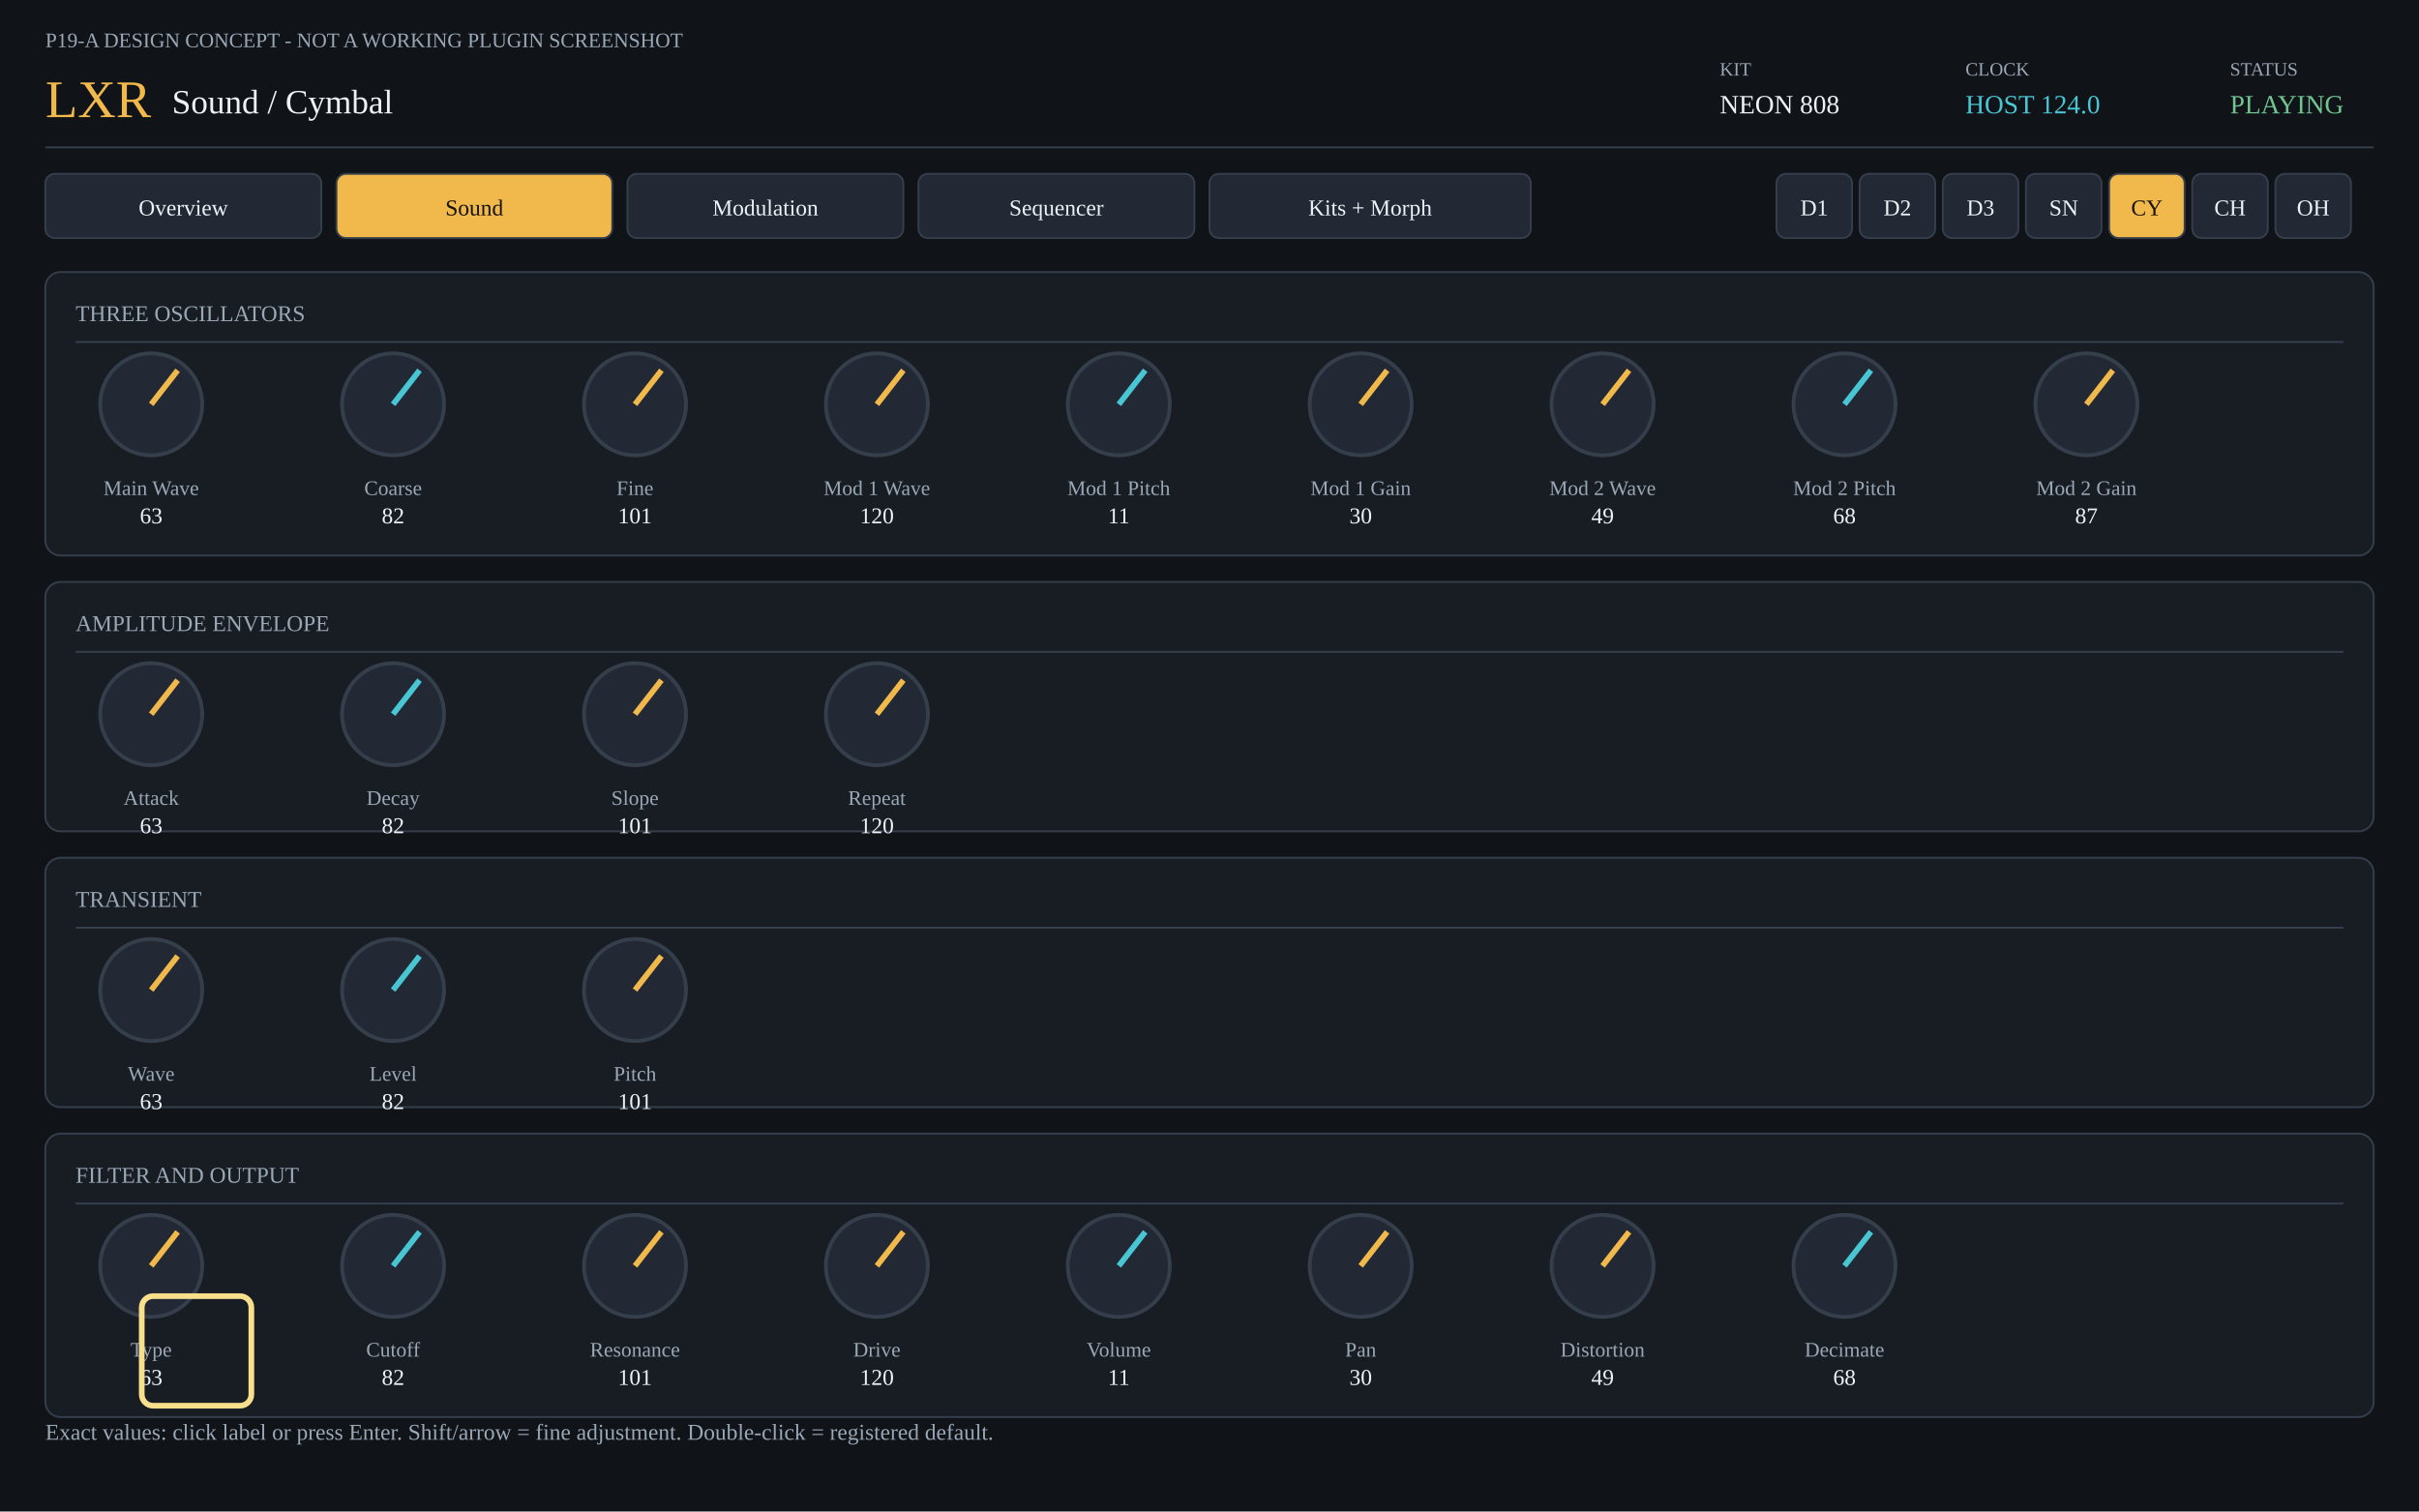
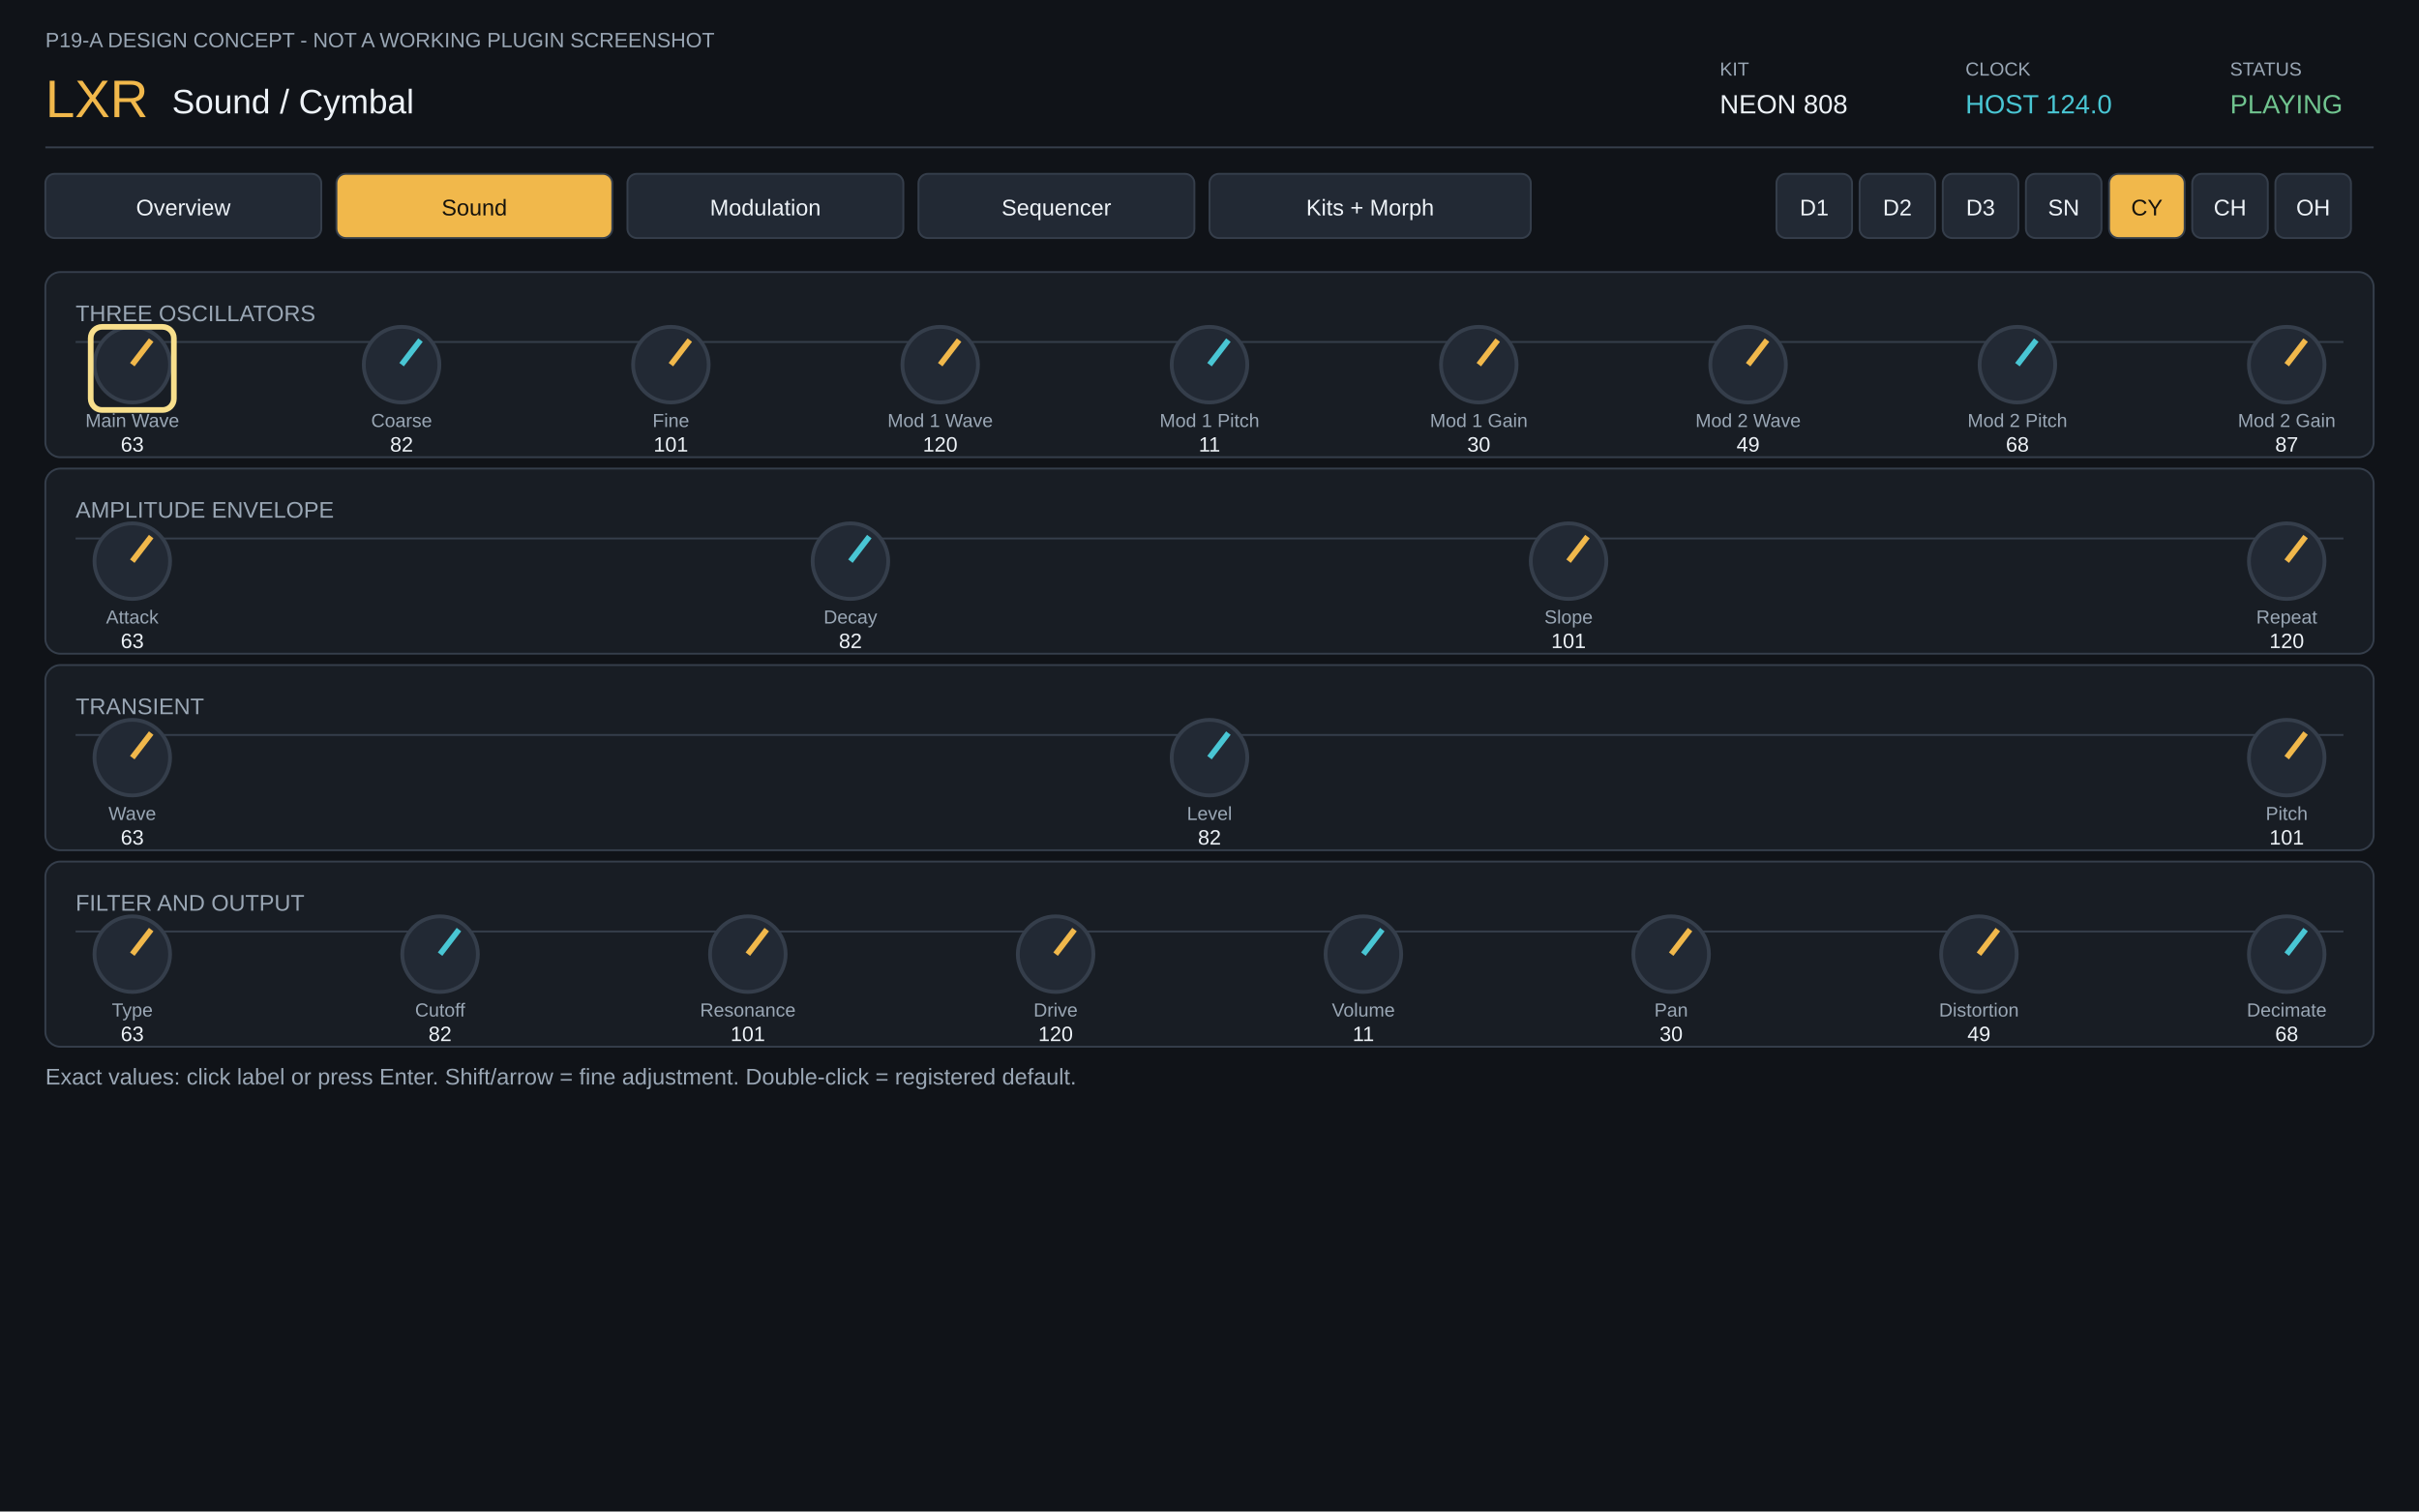
- <svg xmlns="http://www.w3.org/2000/svg" width="1280" height="800" viewBox="0 0 1280 800" role="img" aria-labelledby="title desc">
+ <svg xmlns="http://www.w3.org/2000/svg" width="1280" height="800" viewBox="0 0 1280 800" font-family="Segoe UI, Arial, sans-serif" role="img" aria-labelledby="title desc">
  <rect width="1280" height="800" fill="#101318" />
  <text class="" x="24" y="25" font-size="11" font-weight="500" text-anchor="start" fill="#9aa7b5">P19-A DESIGN CONCEPT - NOT A WORKING PLUGIN SCREENSHOT</text>
  <text class="" x="24" y="62" font-size="28" font-weight="500" text-anchor="start" fill="#f1b84b">LXR</text>
  <text class="" x="91" y="60" font-size="18" font-weight="500" text-anchor="start" fill="#edf2f7">Sound / Cymbal</text>
  <text class="" x="910" y="40" font-size="10" font-weight="400" text-anchor="start" fill="#9aa7b5">KIT</text>
  <text class="" x="910" y="60" font-size="14" font-weight="500" text-anchor="start" fill="#edf2f7">NEON 808</text>
  <text class="" x="1040" y="40" font-size="10" font-weight="400" text-anchor="start" fill="#9aa7b5">CLOCK</text>
  <text class="" x="1040" y="60" font-size="14" font-weight="500" text-anchor="start" fill="#49c6d4">HOST 124.0</text>
  <text class="" x="1180" y="40" font-size="10" font-weight="400" text-anchor="start" fill="#9aa7b5">STATUS</text>
  <text class="" x="1180" y="60" font-size="14" font-weight="500" text-anchor="start" fill="#70c48f">PLAYING</text>
  <line x1="24" y1="78" x2="1256" y2="78" stroke="#353e4b" stroke-width="1" />
  <rect class="" x="24" y="92" width="146" height="34" rx="5" fill="#222934" stroke="#353e4b" />
  <text class="" x="97.0" y="114" font-size="12" font-weight="500" text-anchor="middle" fill="#edf2f7">Overview</text>
  <rect class="" x="178" y="92" width="146" height="34" rx="5" fill="#f1b84b" stroke="#353e4b" />
  <text class="" x="251.0" y="114" font-size="12" font-weight="500" text-anchor="middle" fill="#16130c">Sound</text>
  <rect class="" x="332" y="92" width="146" height="34" rx="5" fill="#222934" stroke="#353e4b" />
  <text class="" x="405.0" y="114" font-size="12" font-weight="500" text-anchor="middle" fill="#edf2f7">Modulation</text>
  <rect class="" x="486" y="92" width="146" height="34" rx="5" fill="#222934" stroke="#353e4b" />
  <text class="" x="559.0" y="114" font-size="12" font-weight="500" text-anchor="middle" fill="#edf2f7">Sequencer</text>
  <rect class="" x="640" y="92" width="170" height="34" rx="5" fill="#222934" stroke="#353e4b" />
  <text class="" x="725.0" y="114" font-size="12" font-weight="500" text-anchor="middle" fill="#edf2f7">Kits + Morph</text>
  <rect class="" x="940" y="92" width="40" height="34" rx="5" fill="#222934" stroke="#353e4b" />
  <text class="" x="960.0" y="114" font-size="12" font-weight="500" text-anchor="middle" fill="#edf2f7">D1</text>
  <rect class="" x="984" y="92" width="40" height="34" rx="5" fill="#222934" stroke="#353e4b" />
  <text class="" x="1004.0" y="114" font-size="12" font-weight="500" text-anchor="middle" fill="#edf2f7">D2</text>
  <rect class="" x="1028" y="92" width="40" height="34" rx="5" fill="#222934" stroke="#353e4b" />
  <text class="" x="1048.0" y="114" font-size="12" font-weight="500" text-anchor="middle" fill="#edf2f7">D3</text>
  <rect class="" x="1072" y="92" width="40" height="34" rx="5" fill="#222934" stroke="#353e4b" />
  <text class="" x="1092.0" y="114" font-size="12" font-weight="500" text-anchor="middle" fill="#edf2f7">SN</text>
  <rect class="" x="1116" y="92" width="40" height="34" rx="5" fill="#f1b84b" stroke="#353e4b" />
  <text class="" x="1136.0" y="114" font-size="12" font-weight="500" text-anchor="middle" fill="#16130c">CY</text>
  <rect class="" x="1160" y="92" width="40" height="34" rx="5" fill="#222934" stroke="#353e4b" />
  <text class="" x="1180.0" y="114" font-size="12" font-weight="500" text-anchor="middle" fill="#edf2f7">CH</text>
  <rect class="" x="1204" y="92" width="40" height="34" rx="5" fill="#222934" stroke="#353e4b" />
  <text class="" x="1224.0" y="114" font-size="12" font-weight="500" text-anchor="middle" fill="#edf2f7">OH</text>
-   <rect class="" x="24" y="144" width="1232" height="150" rx="8" fill="#181d24" stroke="#353e4b" />
+   <rect class="" x="24" y="144" width="1232" height="98" rx="8" fill="#181d24" stroke="#353e4b" />
  <text class="" x="40" y="170" font-size="12" font-weight="500" text-anchor="start" fill="#9aa7b5">THREE OSCILLATORS</text>
  <line x1="40" y1="181" x2="1240" y2="181" stroke="#353e4b" stroke-width="1" />
-   <circle cx="80" cy="214" r="27" fill="#222934" stroke="#353e4b" stroke-width="2" />
-   <line x1="80" y1="214" x2="94" y2="196" stroke="#f1b84b" stroke-width="3" />
-   <text class="" x="80" y="262" font-size="11" font-weight="400" text-anchor="middle" fill="#9aa7b5">Main Wave</text>
-   <text class="" x="80" y="277" font-size="12" font-weight="500" text-anchor="middle" fill="#edf2f7">63</text>
-   <circle cx="208" cy="214" r="27" fill="#222934" stroke="#353e4b" stroke-width="2" />
-   <line x1="208" y1="214" x2="222" y2="196" stroke="#49c6d4" stroke-width="3" />
-   <text class="" x="208" y="262" font-size="11" font-weight="400" text-anchor="middle" fill="#9aa7b5">Coarse</text>
-   <text class="" x="208" y="277" font-size="12" font-weight="500" text-anchor="middle" fill="#edf2f7">82</text>
-   <circle cx="336" cy="214" r="27" fill="#222934" stroke="#353e4b" stroke-width="2" />
-   <line x1="336" y1="214" x2="350" y2="196" stroke="#f1b84b" stroke-width="3" />
-   <text class="" x="336" y="262" font-size="11" font-weight="400" text-anchor="middle" fill="#9aa7b5">Fine</text>
-   <text class="" x="336" y="277" font-size="12" font-weight="500" text-anchor="middle" fill="#edf2f7">101</text>
-   <circle cx="464" cy="214" r="27" fill="#222934" stroke="#353e4b" stroke-width="2" />
-   <line x1="464" y1="214" x2="478" y2="196" stroke="#f1b84b" stroke-width="3" />
-   <text class="" x="464" y="262" font-size="11" font-weight="400" text-anchor="middle" fill="#9aa7b5">Mod 1 Wave</text>
-   <text class="" x="464" y="277" font-size="12" font-weight="500" text-anchor="middle" fill="#edf2f7">120</text>
-   <circle cx="592" cy="214" r="27" fill="#222934" stroke="#353e4b" stroke-width="2" />
-   <line x1="592" y1="214" x2="606" y2="196" stroke="#49c6d4" stroke-width="3" />
-   <text class="" x="592" y="262" font-size="11" font-weight="400" text-anchor="middle" fill="#9aa7b5">Mod 1 Pitch</text>
-   <text class="" x="592" y="277" font-size="12" font-weight="500" text-anchor="middle" fill="#edf2f7">11</text>
-   <circle cx="720" cy="214" r="27" fill="#222934" stroke="#353e4b" stroke-width="2" />
-   <line x1="720" y1="214" x2="734" y2="196" stroke="#f1b84b" stroke-width="3" />
-   <text class="" x="720" y="262" font-size="11" font-weight="400" text-anchor="middle" fill="#9aa7b5">Mod 1 Gain</text>
-   <text class="" x="720" y="277" font-size="12" font-weight="500" text-anchor="middle" fill="#edf2f7">30</text>
-   <circle cx="848" cy="214" r="27" fill="#222934" stroke="#353e4b" stroke-width="2" />
-   <line x1="848" y1="214" x2="862" y2="196" stroke="#f1b84b" stroke-width="3" />
-   <text class="" x="848" y="262" font-size="11" font-weight="400" text-anchor="middle" fill="#9aa7b5">Mod 2 Wave</text>
-   <text class="" x="848" y="277" font-size="12" font-weight="500" text-anchor="middle" fill="#edf2f7">49</text>
-   <circle cx="976" cy="214" r="27" fill="#222934" stroke="#353e4b" stroke-width="2" />
-   <line x1="976" y1="214" x2="990" y2="196" stroke="#49c6d4" stroke-width="3" />
-   <text class="" x="976" y="262" font-size="11" font-weight="400" text-anchor="middle" fill="#9aa7b5">Mod 2 Pitch</text>
-   <text class="" x="976" y="277" font-size="12" font-weight="500" text-anchor="middle" fill="#edf2f7">68</text>
-   <circle cx="1104" cy="214" r="27" fill="#222934" stroke="#353e4b" stroke-width="2" />
-   <line x1="1104" y1="214" x2="1118" y2="196" stroke="#f1b84b" stroke-width="3" />
-   <text class="" x="1104" y="262" font-size="11" font-weight="400" text-anchor="middle" fill="#9aa7b5">Mod 2 Gain</text>
-   <text class="" x="1104" y="277" font-size="12" font-weight="500" text-anchor="middle" fill="#edf2f7">87</text>
-   <rect class="" x="24" y="308" width="1232" height="132" rx="8" fill="#181d24" stroke="#353e4b" />
-   <text class="" x="40" y="334" font-size="12" font-weight="500" text-anchor="start" fill="#9aa7b5">AMPLITUDE ENVELOPE</text>
-   <line x1="40" y1="345" x2="1240" y2="345" stroke="#353e4b" stroke-width="1" />
-   <circle cx="80" cy="378" r="27" fill="#222934" stroke="#353e4b" stroke-width="2" />
-   <line x1="80" y1="378" x2="94" y2="360" stroke="#f1b84b" stroke-width="3" />
-   <text class="" x="80" y="426" font-size="11" font-weight="400" text-anchor="middle" fill="#9aa7b5">Attack</text>
-   <text class="" x="80" y="441" font-size="12" font-weight="500" text-anchor="middle" fill="#edf2f7">63</text>
-   <circle cx="208" cy="378" r="27" fill="#222934" stroke="#353e4b" stroke-width="2" />
-   <line x1="208" y1="378" x2="222" y2="360" stroke="#49c6d4" stroke-width="3" />
-   <text class="" x="208" y="426" font-size="11" font-weight="400" text-anchor="middle" fill="#9aa7b5">Decay</text>
-   <text class="" x="208" y="441" font-size="12" font-weight="500" text-anchor="middle" fill="#edf2f7">82</text>
-   <circle cx="336" cy="378" r="27" fill="#222934" stroke="#353e4b" stroke-width="2" />
-   <line x1="336" y1="378" x2="350" y2="360" stroke="#f1b84b" stroke-width="3" />
-   <text class="" x="336" y="426" font-size="11" font-weight="400" text-anchor="middle" fill="#9aa7b5">Slope</text>
-   <text class="" x="336" y="441" font-size="12" font-weight="500" text-anchor="middle" fill="#edf2f7">101</text>
-   <circle cx="464" cy="378" r="27" fill="#222934" stroke="#353e4b" stroke-width="2" />
-   <line x1="464" y1="378" x2="478" y2="360" stroke="#f1b84b" stroke-width="3" />
-   <text class="" x="464" y="426" font-size="11" font-weight="400" text-anchor="middle" fill="#9aa7b5">Repeat</text>
-   <text class="" x="464" y="441" font-size="12" font-weight="500" text-anchor="middle" fill="#edf2f7">120</text>
-   <rect class="" x="24" y="454" width="1232" height="132" rx="8" fill="#181d24" stroke="#353e4b" />
-   <text class="" x="40" y="480" font-size="12" font-weight="500" text-anchor="start" fill="#9aa7b5">TRANSIENT</text>
-   <line x1="40" y1="491" x2="1240" y2="491" stroke="#353e4b" stroke-width="1" />
-   <circle cx="80" cy="524" r="27" fill="#222934" stroke="#353e4b" stroke-width="2" />
-   <line x1="80" y1="524" x2="94" y2="506" stroke="#f1b84b" stroke-width="3" />
-   <text class="" x="80" y="572" font-size="11" font-weight="400" text-anchor="middle" fill="#9aa7b5">Wave</text>
-   <text class="" x="80" y="587" font-size="12" font-weight="500" text-anchor="middle" fill="#edf2f7">63</text>
-   <circle cx="208" cy="524" r="27" fill="#222934" stroke="#353e4b" stroke-width="2" />
-   <line x1="208" y1="524" x2="222" y2="506" stroke="#49c6d4" stroke-width="3" />
-   <text class="" x="208" y="572" font-size="11" font-weight="400" text-anchor="middle" fill="#9aa7b5">Level</text>
-   <text class="" x="208" y="587" font-size="12" font-weight="500" text-anchor="middle" fill="#edf2f7">82</text>
-   <circle cx="336" cy="524" r="27" fill="#222934" stroke="#353e4b" stroke-width="2" />
-   <line x1="336" y1="524" x2="350" y2="506" stroke="#f1b84b" stroke-width="3" />
-   <text class="" x="336" y="572" font-size="11" font-weight="400" text-anchor="middle" fill="#9aa7b5">Pitch</text>
-   <text class="" x="336" y="587" font-size="12" font-weight="500" text-anchor="middle" fill="#edf2f7">101</text>
-   <rect class="" x="24" y="600" width="1232" height="150" rx="8" fill="#181d24" stroke="#353e4b" />
-   <text class="" x="40" y="626" font-size="12" font-weight="500" text-anchor="start" fill="#9aa7b5">FILTER AND OUTPUT</text>
-   <line x1="40" y1="637" x2="1240" y2="637" stroke="#353e4b" stroke-width="1" />
-   <circle cx="80" cy="670" r="27" fill="#222934" stroke="#353e4b" stroke-width="2" />
-   <line x1="80" y1="670" x2="94" y2="652" stroke="#f1b84b" stroke-width="3" />
-   <text class="" x="80" y="718" font-size="11" font-weight="400" text-anchor="middle" fill="#9aa7b5">Type</text>
-   <text class="" x="80" y="733" font-size="12" font-weight="500" text-anchor="middle" fill="#edf2f7">63</text>
-   <circle cx="208" cy="670" r="27" fill="#222934" stroke="#353e4b" stroke-width="2" />
-   <line x1="208" y1="670" x2="222" y2="652" stroke="#49c6d4" stroke-width="3" />
-   <text class="" x="208" y="718" font-size="11" font-weight="400" text-anchor="middle" fill="#9aa7b5">Cutoff</text>
-   <text class="" x="208" y="733" font-size="12" font-weight="500" text-anchor="middle" fill="#edf2f7">82</text>
-   <circle cx="336" cy="670" r="27" fill="#222934" stroke="#353e4b" stroke-width="2" />
-   <line x1="336" y1="670" x2="350" y2="652" stroke="#f1b84b" stroke-width="3" />
-   <text class="" x="336" y="718" font-size="11" font-weight="400" text-anchor="middle" fill="#9aa7b5">Resonance</text>
-   <text class="" x="336" y="733" font-size="12" font-weight="500" text-anchor="middle" fill="#edf2f7">101</text>
-   <circle cx="464" cy="670" r="27" fill="#222934" stroke="#353e4b" stroke-width="2" />
-   <line x1="464" y1="670" x2="478" y2="652" stroke="#f1b84b" stroke-width="3" />
-   <text class="" x="464" y="718" font-size="11" font-weight="400" text-anchor="middle" fill="#9aa7b5">Drive</text>
-   <text class="" x="464" y="733" font-size="12" font-weight="500" text-anchor="middle" fill="#edf2f7">120</text>
-   <circle cx="592" cy="670" r="27" fill="#222934" stroke="#353e4b" stroke-width="2" />
-   <line x1="592" y1="670" x2="606" y2="652" stroke="#49c6d4" stroke-width="3" />
-   <text class="" x="592" y="718" font-size="11" font-weight="400" text-anchor="middle" fill="#9aa7b5">Volume</text>
-   <text class="" x="592" y="733" font-size="12" font-weight="500" text-anchor="middle" fill="#edf2f7">11</text>
-   <circle cx="720" cy="670" r="27" fill="#222934" stroke="#353e4b" stroke-width="2" />
-   <line x1="720" y1="670" x2="734" y2="652" stroke="#f1b84b" stroke-width="3" />
-   <text class="" x="720" y="718" font-size="11" font-weight="400" text-anchor="middle" fill="#9aa7b5">Pan</text>
-   <text class="" x="720" y="733" font-size="12" font-weight="500" text-anchor="middle" fill="#edf2f7">30</text>
-   <circle cx="848" cy="670" r="27" fill="#222934" stroke="#353e4b" stroke-width="2" />
-   <line x1="848" y1="670" x2="862" y2="652" stroke="#f1b84b" stroke-width="3" />
-   <text class="" x="848" y="718" font-size="11" font-weight="400" text-anchor="middle" fill="#9aa7b5">Distortion</text>
-   <text class="" x="848" y="733" font-size="12" font-weight="500" text-anchor="middle" fill="#edf2f7">49</text>
-   <circle cx="976" cy="670" r="27" fill="#222934" stroke="#353e4b" stroke-width="2" />
-   <line x1="976" y1="670" x2="990" y2="652" stroke="#49c6d4" stroke-width="3" />
-   <text class="" x="976" y="718" font-size="11" font-weight="400" text-anchor="middle" fill="#9aa7b5">Decimate</text>
-   <text class="" x="976" y="733" font-size="12" font-weight="500" text-anchor="middle" fill="#edf2f7">68</text>
-   <text class="" x="24" y="762" font-size="12" font-weight="400" text-anchor="start" fill="#9aa7b5">Exact values: click label or press Enter. Shift/arrow = fine adjustment. Double-click = registered default.</text>
-   <rect x="75" y="686" width="58" height="58" rx="6" fill="none" stroke="#f8df8c" stroke-width="3" />
+   <circle cx="70.0" cy="193" r="20" fill="#222934" stroke="#353e4b" stroke-width="2" />
+   <line x1="70.0" y1="193" x2="80.0" y2="180" stroke="#f1b84b" stroke-width="3" />
+   <text class="" x="70.0" y="226" font-size="10" font-weight="400" text-anchor="middle" fill="#9aa7b5">Main Wave</text>
+   <text class="" x="70.0" y="239" font-size="11" font-weight="500" text-anchor="middle" fill="#edf2f7">63</text>
+   <circle cx="212.5" cy="193" r="20" fill="#222934" stroke="#353e4b" stroke-width="2" />
+   <line x1="212.5" y1="193" x2="222.5" y2="180" stroke="#49c6d4" stroke-width="3" />
+   <text class="" x="212.5" y="226" font-size="10" font-weight="400" text-anchor="middle" fill="#9aa7b5">Coarse</text>
+   <text class="" x="212.5" y="239" font-size="11" font-weight="500" text-anchor="middle" fill="#edf2f7">82</text>
+   <circle cx="355.0" cy="193" r="20" fill="#222934" stroke="#353e4b" stroke-width="2" />
+   <line x1="355.0" y1="193" x2="365.0" y2="180" stroke="#f1b84b" stroke-width="3" />
+   <text class="" x="355.0" y="226" font-size="10" font-weight="400" text-anchor="middle" fill="#9aa7b5">Fine</text>
+   <text class="" x="355.0" y="239" font-size="11" font-weight="500" text-anchor="middle" fill="#edf2f7">101</text>
+   <circle cx="497.5" cy="193" r="20" fill="#222934" stroke="#353e4b" stroke-width="2" />
+   <line x1="497.5" y1="193" x2="507.5" y2="180" stroke="#f1b84b" stroke-width="3" />
+   <text class="" x="497.5" y="226" font-size="10" font-weight="400" text-anchor="middle" fill="#9aa7b5">Mod 1 Wave</text>
+   <text class="" x="497.5" y="239" font-size="11" font-weight="500" text-anchor="middle" fill="#edf2f7">120</text>
+   <circle cx="640.0" cy="193" r="20" fill="#222934" stroke="#353e4b" stroke-width="2" />
+   <line x1="640.0" y1="193" x2="650.0" y2="180" stroke="#49c6d4" stroke-width="3" />
+   <text class="" x="640.0" y="226" font-size="10" font-weight="400" text-anchor="middle" fill="#9aa7b5">Mod 1 Pitch</text>
+   <text class="" x="640.0" y="239" font-size="11" font-weight="500" text-anchor="middle" fill="#edf2f7">11</text>
+   <circle cx="782.5" cy="193" r="20" fill="#222934" stroke="#353e4b" stroke-width="2" />
+   <line x1="782.5" y1="193" x2="792.5" y2="180" stroke="#f1b84b" stroke-width="3" />
+   <text class="" x="782.5" y="226" font-size="10" font-weight="400" text-anchor="middle" fill="#9aa7b5">Mod 1 Gain</text>
+   <text class="" x="782.5" y="239" font-size="11" font-weight="500" text-anchor="middle" fill="#edf2f7">30</text>
+   <circle cx="925.0" cy="193" r="20" fill="#222934" stroke="#353e4b" stroke-width="2" />
+   <line x1="925.0" y1="193" x2="935.0" y2="180" stroke="#f1b84b" stroke-width="3" />
+   <text class="" x="925.0" y="226" font-size="10" font-weight="400" text-anchor="middle" fill="#9aa7b5">Mod 2 Wave</text>
+   <text class="" x="925.0" y="239" font-size="11" font-weight="500" text-anchor="middle" fill="#edf2f7">49</text>
+   <circle cx="1067.5" cy="193" r="20" fill="#222934" stroke="#353e4b" stroke-width="2" />
+   <line x1="1067.5" y1="193" x2="1077.5" y2="180" stroke="#49c6d4" stroke-width="3" />
+   <text class="" x="1067.5" y="226" font-size="10" font-weight="400" text-anchor="middle" fill="#9aa7b5">Mod 2 Pitch</text>
+   <text class="" x="1067.5" y="239" font-size="11" font-weight="500" text-anchor="middle" fill="#edf2f7">68</text>
+   <circle cx="1210.0" cy="193" r="20" fill="#222934" stroke="#353e4b" stroke-width="2" />
+   <line x1="1210.0" y1="193" x2="1220.0" y2="180" stroke="#f1b84b" stroke-width="3" />
+   <text class="" x="1210.0" y="226" font-size="10" font-weight="400" text-anchor="middle" fill="#9aa7b5">Mod 2 Gain</text>
+   <text class="" x="1210.0" y="239" font-size="11" font-weight="500" text-anchor="middle" fill="#edf2f7">87</text>
+   <rect class="" x="24" y="248" width="1232" height="98" rx="8" fill="#181d24" stroke="#353e4b" />
+   <text class="" x="40" y="274" font-size="12" font-weight="500" text-anchor="start" fill="#9aa7b5">AMPLITUDE ENVELOPE</text>
+   <line x1="40" y1="285" x2="1240" y2="285" stroke="#353e4b" stroke-width="1" />
+   <circle cx="70.0" cy="297" r="20" fill="#222934" stroke="#353e4b" stroke-width="2" />
+   <line x1="70.0" y1="297" x2="80.0" y2="284" stroke="#f1b84b" stroke-width="3" />
+   <text class="" x="70.0" y="330" font-size="10" font-weight="400" text-anchor="middle" fill="#9aa7b5">Attack</text>
+   <text class="" x="70.0" y="343" font-size="11" font-weight="500" text-anchor="middle" fill="#edf2f7">63</text>
+   <circle cx="450.0" cy="297" r="20" fill="#222934" stroke="#353e4b" stroke-width="2" />
+   <line x1="450.0" y1="297" x2="460.0" y2="284" stroke="#49c6d4" stroke-width="3" />
+   <text class="" x="450.0" y="330" font-size="10" font-weight="400" text-anchor="middle" fill="#9aa7b5">Decay</text>
+   <text class="" x="450.0" y="343" font-size="11" font-weight="500" text-anchor="middle" fill="#edf2f7">82</text>
+   <circle cx="830.0" cy="297" r="20" fill="#222934" stroke="#353e4b" stroke-width="2" />
+   <line x1="830.0" y1="297" x2="840.0" y2="284" stroke="#f1b84b" stroke-width="3" />
+   <text class="" x="830.0" y="330" font-size="10" font-weight="400" text-anchor="middle" fill="#9aa7b5">Slope</text>
+   <text class="" x="830.0" y="343" font-size="11" font-weight="500" text-anchor="middle" fill="#edf2f7">101</text>
+   <circle cx="1210.0" cy="297" r="20" fill="#222934" stroke="#353e4b" stroke-width="2" />
+   <line x1="1210.0" y1="297" x2="1220.0" y2="284" stroke="#f1b84b" stroke-width="3" />
+   <text class="" x="1210.0" y="330" font-size="10" font-weight="400" text-anchor="middle" fill="#9aa7b5">Repeat</text>
+   <text class="" x="1210.0" y="343" font-size="11" font-weight="500" text-anchor="middle" fill="#edf2f7">120</text>
+   <rect class="" x="24" y="352" width="1232" height="98" rx="8" fill="#181d24" stroke="#353e4b" />
+   <text class="" x="40" y="378" font-size="12" font-weight="500" text-anchor="start" fill="#9aa7b5">TRANSIENT</text>
+   <line x1="40" y1="389" x2="1240" y2="389" stroke="#353e4b" stroke-width="1" />
+   <circle cx="70.0" cy="401" r="20" fill="#222934" stroke="#353e4b" stroke-width="2" />
+   <line x1="70.0" y1="401" x2="80.0" y2="388" stroke="#f1b84b" stroke-width="3" />
+   <text class="" x="70.0" y="434" font-size="10" font-weight="400" text-anchor="middle" fill="#9aa7b5">Wave</text>
+   <text class="" x="70.0" y="447" font-size="11" font-weight="500" text-anchor="middle" fill="#edf2f7">63</text>
+   <circle cx="640.0" cy="401" r="20" fill="#222934" stroke="#353e4b" stroke-width="2" />
+   <line x1="640.0" y1="401" x2="650.0" y2="388" stroke="#49c6d4" stroke-width="3" />
+   <text class="" x="640.0" y="434" font-size="10" font-weight="400" text-anchor="middle" fill="#9aa7b5">Level</text>
+   <text class="" x="640.0" y="447" font-size="11" font-weight="500" text-anchor="middle" fill="#edf2f7">82</text>
+   <circle cx="1210.0" cy="401" r="20" fill="#222934" stroke="#353e4b" stroke-width="2" />
+   <line x1="1210.0" y1="401" x2="1220.0" y2="388" stroke="#f1b84b" stroke-width="3" />
+   <text class="" x="1210.0" y="434" font-size="10" font-weight="400" text-anchor="middle" fill="#9aa7b5">Pitch</text>
+   <text class="" x="1210.0" y="447" font-size="11" font-weight="500" text-anchor="middle" fill="#edf2f7">101</text>
+   <rect class="" x="24" y="456" width="1232" height="98" rx="8" fill="#181d24" stroke="#353e4b" />
+   <text class="" x="40" y="482" font-size="12" font-weight="500" text-anchor="start" fill="#9aa7b5">FILTER AND OUTPUT</text>
+   <line x1="40" y1="493" x2="1240" y2="493" stroke="#353e4b" stroke-width="1" />
+   <circle cx="70.0" cy="505" r="20" fill="#222934" stroke="#353e4b" stroke-width="2" />
+   <line x1="70.0" y1="505" x2="80.0" y2="492" stroke="#f1b84b" stroke-width="3" />
+   <text class="" x="70.0" y="538" font-size="10" font-weight="400" text-anchor="middle" fill="#9aa7b5">Type</text>
+   <text class="" x="70.0" y="551" font-size="11" font-weight="500" text-anchor="middle" fill="#edf2f7">63</text>
+   <circle cx="232.857" cy="505" r="20" fill="#222934" stroke="#353e4b" stroke-width="2" />
+   <line x1="232.857" y1="505" x2="242.857" y2="492" stroke="#49c6d4" stroke-width="3" />
+   <text class="" x="232.857" y="538" font-size="10" font-weight="400" text-anchor="middle" fill="#9aa7b5">Cutoff</text>
+   <text class="" x="232.857" y="551" font-size="11" font-weight="500" text-anchor="middle" fill="#edf2f7">82</text>
+   <circle cx="395.714" cy="505" r="20" fill="#222934" stroke="#353e4b" stroke-width="2" />
+   <line x1="395.714" y1="505" x2="405.714" y2="492" stroke="#f1b84b" stroke-width="3" />
+   <text class="" x="395.714" y="538" font-size="10" font-weight="400" text-anchor="middle" fill="#9aa7b5">Resonance</text>
+   <text class="" x="395.714" y="551" font-size="11" font-weight="500" text-anchor="middle" fill="#edf2f7">101</text>
+   <circle cx="558.571" cy="505" r="20" fill="#222934" stroke="#353e4b" stroke-width="2" />
+   <line x1="558.571" y1="505" x2="568.571" y2="492" stroke="#f1b84b" stroke-width="3" />
+   <text class="" x="558.571" y="538" font-size="10" font-weight="400" text-anchor="middle" fill="#9aa7b5">Drive</text>
+   <text class="" x="558.571" y="551" font-size="11" font-weight="500" text-anchor="middle" fill="#edf2f7">120</text>
+   <circle cx="721.429" cy="505" r="20" fill="#222934" stroke="#353e4b" stroke-width="2" />
+   <line x1="721.429" y1="505" x2="731.429" y2="492" stroke="#49c6d4" stroke-width="3" />
+   <text class="" x="721.429" y="538" font-size="10" font-weight="400" text-anchor="middle" fill="#9aa7b5">Volume</text>
+   <text class="" x="721.429" y="551" font-size="11" font-weight="500" text-anchor="middle" fill="#edf2f7">11</text>
+   <circle cx="884.286" cy="505" r="20" fill="#222934" stroke="#353e4b" stroke-width="2" />
+   <line x1="884.286" y1="505" x2="894.286" y2="492" stroke="#f1b84b" stroke-width="3" />
+   <text class="" x="884.286" y="538" font-size="10" font-weight="400" text-anchor="middle" fill="#9aa7b5">Pan</text>
+   <text class="" x="884.286" y="551" font-size="11" font-weight="500" text-anchor="middle" fill="#edf2f7">30</text>
+   <circle cx="1047.143" cy="505" r="20" fill="#222934" stroke="#353e4b" stroke-width="2" />
+   <line x1="1047.143" y1="505" x2="1057.143" y2="492" stroke="#f1b84b" stroke-width="3" />
+   <text class="" x="1047.143" y="538" font-size="10" font-weight="400" text-anchor="middle" fill="#9aa7b5">Distortion</text>
+   <text class="" x="1047.143" y="551" font-size="11" font-weight="500" text-anchor="middle" fill="#edf2f7">49</text>
+   <circle cx="1210.0" cy="505" r="20" fill="#222934" stroke="#353e4b" stroke-width="2" />
+   <line x1="1210.0" y1="505" x2="1220.0" y2="492" stroke="#49c6d4" stroke-width="3" />
+   <text class="" x="1210.0" y="538" font-size="10" font-weight="400" text-anchor="middle" fill="#9aa7b5">Decimate</text>
+   <text class="" x="1210.0" y="551" font-size="11" font-weight="500" text-anchor="middle" fill="#edf2f7">68</text>
+   <text class="" x="24" y="574" font-size="12" font-weight="400" text-anchor="start" fill="#9aa7b5">Exact values: click label or press Enter. Shift/arrow = fine adjustment. Double-click = registered default.</text>
+   <rect x="48" y="173" width="44" height="44" rx="6" fill="none" stroke="#f8df8c" stroke-width="3" />
</svg>
